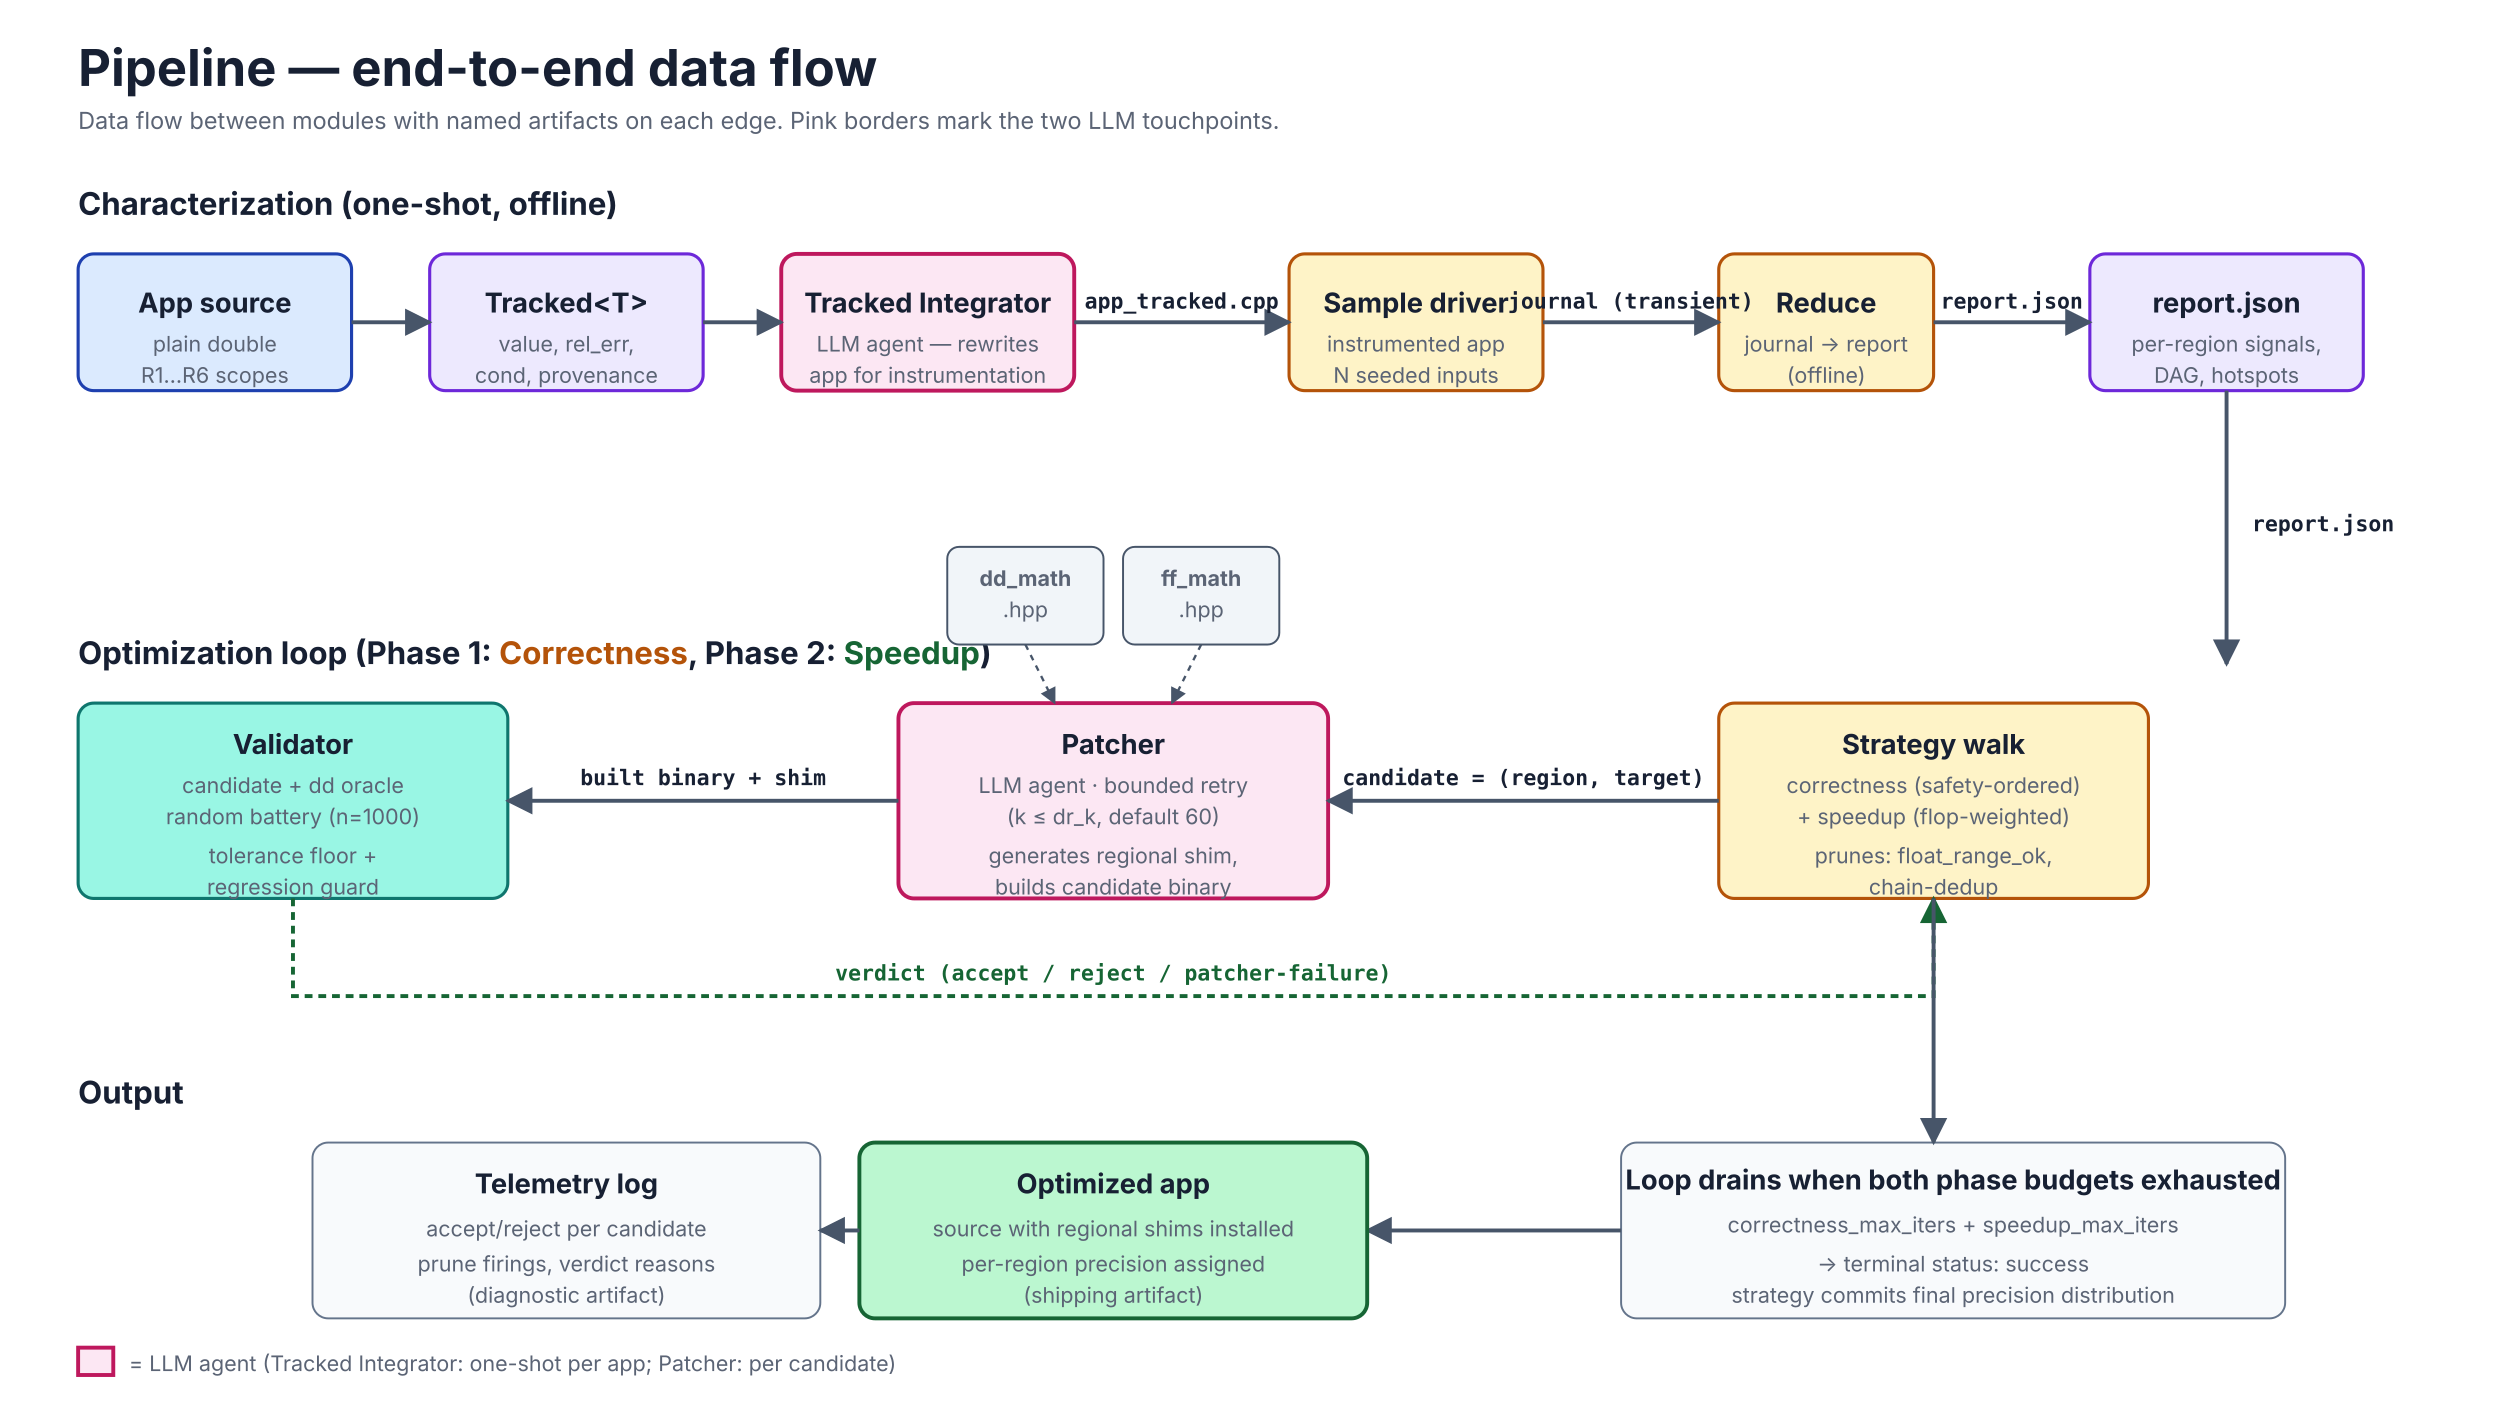
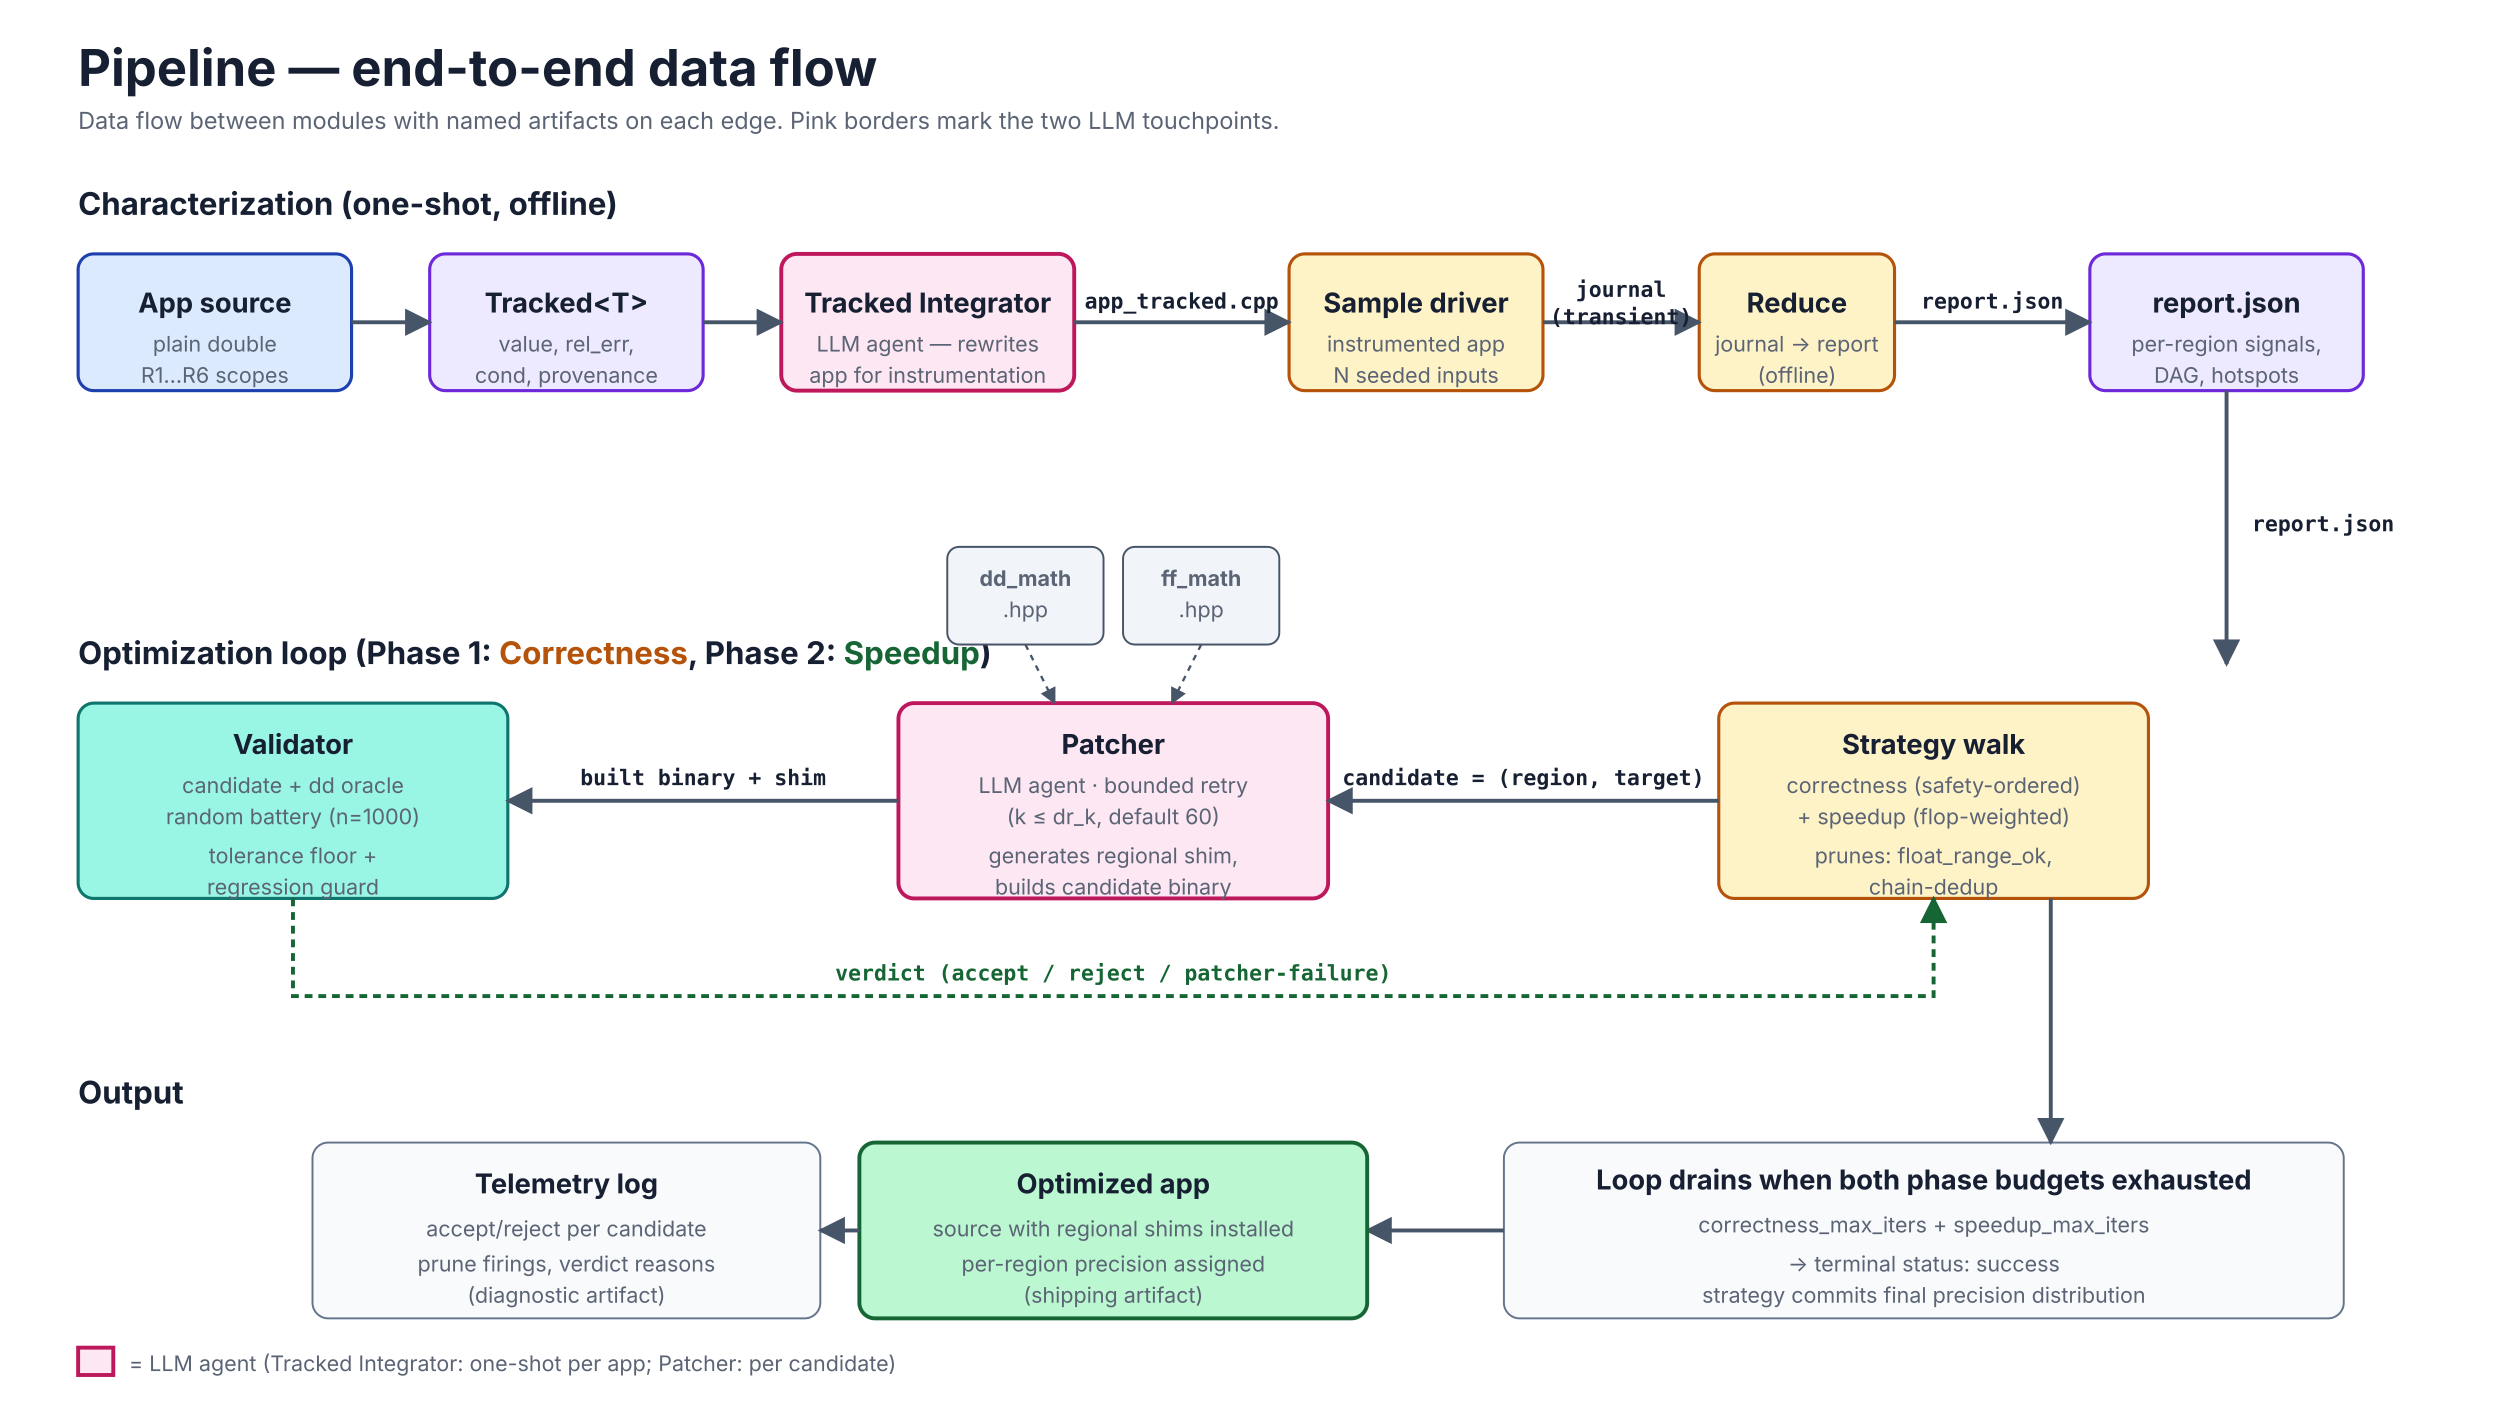
<svg xmlns="http://www.w3.org/2000/svg" viewBox="0 0 1280 720" font-family="ui-sans-serif, system-ui, -apple-system, sans-serif">
  <style>
    .title { font-size: 26px; font-weight: 700; fill: #172033; }
    .h { font-size: 16px; font-weight: 650; fill: #172033; }
    .lbl { font-size: 14px; font-weight: 700; fill: #172033; }
    .sub { font-size: 12px; fill: #5b6475; }
    .sub-sm { font-size: 11px; fill: #5b6475; }
    .edge-lbl { font-size: 11px; fill: #172033; font-weight: 600; font-family: ui-monospace, "SF Mono", Menlo, monospace; }
    .box { stroke: #64748b; stroke-width: 1; fill: #f8fafc; }
    .app-box { stroke: #1e40af; stroke-width: 1.6; fill: #dbeafe; }
    .tracked-box { stroke: #6d28d9; stroke-width: 1.6; fill: #ede9fe; }
    .llm-box { stroke: #be185d; stroke-width: 2; fill: #fce7f3; }
    .char-box { stroke: #b45309; stroke-width: 1.6; fill: #fef3c7; }
    .report-box { stroke: #6d28d9; stroke-width: 1.6; fill: #ede9fe; }
    .strat-box { stroke: #b45309; stroke-width: 1.6; fill: #fef3c7; }
    .patcher-box { stroke: #be185d; stroke-width: 2; fill: #fce7f3; }
    .val-box { stroke: #0f766e; stroke-width: 1.6; fill: #99f6e4; }
    .output-box { stroke: #166534; stroke-width: 2; fill: #bbf7d0; }
    .container-box { stroke: #475569; stroke-width: 1; fill: #f1f5f9; }
    .edge { stroke: #475569; stroke-width: 2; fill: none; marker-end: url(#arrow); }
    .edge-back { stroke: #166534; stroke-width: 2; fill: none; marker-end: url(#arrow-green); stroke-dasharray: 4 3; }
  </style>
  <defs>
    <marker id="arrow" viewBox="0 0 10 10" refX="9" refY="5" markerWidth="7" markerHeight="7" orient="auto-start-reverse">
      <path d="M0,0 L10,5 L0,10 z" fill="#475569" />
    </marker>
    <marker id="arrow-green" viewBox="0 0 10 10" refX="9" refY="5" markerWidth="7" markerHeight="7" orient="auto-start-reverse">
      <path d="M0,0 L10,5 L0,10 z" fill="#166534" />
    </marker>
  </defs>
  <text x="40" y="44" class="title">Pipeline — end-to-end data flow</text>
  <text x="40" y="66" class="sub">Data flow between modules with named artifacts on each edge. Pink borders mark the two LLM touchpoints.</text>
  <text x="40" y="110" class="h">Characterization  (one-shot, offline)</text>
  <g transform="translate(40, 130)">
    <rect x="0" y="0" width="140" height="70" rx="8" class="app-box" />
    <text x="70" y="30" text-anchor="middle" class="lbl">App source</text>
    <text x="70" y="50" text-anchor="middle" class="sub-sm">plain double</text>
    <text x="70" y="66" text-anchor="middle" class="sub-sm">R1…R6 scopes</text>
  </g>
  <g transform="translate(220, 130)">
    <rect x="0" y="0" width="140" height="70" rx="8" class="tracked-box" />
    <text x="70" y="30" text-anchor="middle" class="lbl">Tracked&lt;T&gt;</text>
    <text x="70" y="50" text-anchor="middle" class="sub-sm">value, rel_err,</text>
    <text x="70" y="66" text-anchor="middle" class="sub-sm">cond, provenance</text>
  </g>
  <g transform="translate(400, 130)">
    <rect x="0" y="0" width="150" height="70" rx="8" class="llm-box" />
    <text x="75" y="30" text-anchor="middle" class="lbl">Tracked Integrator</text>
    <text x="75" y="50" text-anchor="middle" class="sub-sm">LLM agent — rewrites</text>
    <text x="75" y="66" text-anchor="middle" class="sub-sm">app for instrumentation</text>
  </g>
  <g transform="translate(660, 130)">
    <rect x="0" y="0" width="130" height="70" rx="8" class="char-box" />
    <text x="65" y="30" text-anchor="middle" class="lbl">Sample driver</text>
    <text x="65" y="50" text-anchor="middle" class="sub-sm">instrumented app</text>
    <text x="65" y="66" text-anchor="middle" class="sub-sm">N seeded inputs</text>
  </g>
-   <g transform="translate(880, 130)">
-     <rect x="0" y="0" width="110" height="70" rx="8" class="char-box" />
-     <text x="55" y="30" text-anchor="middle" class="lbl">Reduce</text>
-     <text x="55" y="50" text-anchor="middle" class="sub-sm">journal → report</text>
-     <text x="55" y="66" text-anchor="middle" class="sub-sm">(offline)</text>
+   <g transform="translate(870, 130)">
+     <rect x="0" y="0" width="100" height="70" rx="8" class="char-box" />
+     <text x="50" y="30" text-anchor="middle" class="lbl">Reduce</text>
+     <text x="50" y="50" text-anchor="middle" class="sub-sm">journal → report</text>
+     <text x="50" y="66" text-anchor="middle" class="sub-sm">(offline)</text>
  </g>
  <g transform="translate(1070, 130)">
    <rect x="0" y="0" width="140" height="70" rx="8" class="report-box" />
    <text x="70" y="30" text-anchor="middle" class="lbl">report.json</text>
    <text x="70" y="50" text-anchor="middle" class="sub-sm">per-region signals,</text>
    <text x="70" y="66" text-anchor="middle" class="sub-sm">DAG, hotspots</text>
  </g>
  <path d="M180 165 L 220 165" class="edge" />
  <path d="M360 165 L 400 165" class="edge" />
  <path d="M550 165 L 660 165" class="edge" />
  <text x="605" y="158" text-anchor="middle" class="edge-lbl">app_tracked.cpp</text>
-   <path d="M790 165 L 880 165" class="edge" />
-   <text x="835" y="158" text-anchor="middle" class="edge-lbl">journal (transient)</text>
-   <path d="M990 165 L 1070 165" class="edge" />
-   <text x="1030" y="158" text-anchor="middle" class="edge-lbl">report.json</text>
+   <path d="M790 165 L 870 165" class="edge" />
+   <text x="830" y="152" text-anchor="middle" class="edge-lbl">journal</text>
+   <text x="830" y="166" text-anchor="middle" class="edge-lbl">(transient)</text>
+   <path d="M970 165 L 1070 165" class="edge" />
+   <text x="1020" y="158" text-anchor="middle" class="edge-lbl">report.json</text>
  <path d="M1140 200 L 1140 340" class="edge" />
  <text x="1153" y="272" class="edge-lbl">report.json</text>
  <text x="40" y="340" class="h">Optimization loop  (Phase 1: <tspan style="fill:#b45309">Correctness</tspan>,  Phase 2: <tspan style="fill:#166534">Speedup</tspan>)</text>
  <g transform="translate(880, 360)">
    <rect x="0" y="0" width="220" height="100" rx="8" class="strat-box" />
    <text x="110" y="26" text-anchor="middle" class="lbl">Strategy walk</text>
    <text x="110" y="46" text-anchor="middle" class="sub-sm">correctness (safety-ordered)</text>
    <text x="110" y="62" text-anchor="middle" class="sub-sm">+ speedup (flop-weighted)</text>
    <text x="110" y="82" text-anchor="middle" class="sub-sm">prunes: float_range_ok,</text>
    <text x="110" y="98" text-anchor="middle" class="sub-sm">chain-dedup</text>
  </g>
  <g transform="translate(460, 360)">
    <rect x="0" y="0" width="220" height="100" rx="8" class="patcher-box" />
    <text x="110" y="26" text-anchor="middle" class="lbl">Patcher</text>
    <text x="110" y="46" text-anchor="middle" class="sub-sm">LLM agent  ·  bounded retry</text>
    <text x="110" y="62" text-anchor="middle" class="sub-sm">(k ≤ dr_k, default 60)</text>
    <text x="110" y="82" text-anchor="middle" class="sub-sm">generates regional shim,</text>
    <text x="110" y="98" text-anchor="middle" class="sub-sm">builds candidate binary</text>
  </g>
  <g transform="translate(485, 280)">
    <rect x="0" y="0" width="80" height="50" rx="6" class="container-box" />
    <text x="40" y="20" text-anchor="middle" class="sub-sm" font-weight="700">dd_math</text>
    <text x="40" y="36" text-anchor="middle" class="sub-sm">.hpp</text>
  </g>
  <g transform="translate(575, 280)">
    <rect x="0" y="0" width="80" height="50" rx="6" class="container-box" />
    <text x="40" y="20" text-anchor="middle" class="sub-sm" font-weight="700">ff_math</text>
    <text x="40" y="36" text-anchor="middle" class="sub-sm">.hpp</text>
  </g>
  <path d="M525 330 L 540 360" stroke="#475569" stroke-width="1.2" stroke-dasharray="3 3" fill="none" marker-end="url(#arrow)" />
  <path d="M615 330 L 600 360" stroke="#475569" stroke-width="1.2" stroke-dasharray="3 3" fill="none" marker-end="url(#arrow)" />
  <g transform="translate(40, 360)">
    <rect x="0" y="0" width="220" height="100" rx="8" class="val-box" />
    <text x="110" y="26" text-anchor="middle" class="lbl">Validator</text>
    <text x="110" y="46" text-anchor="middle" class="sub-sm">candidate + dd oracle</text>
    <text x="110" y="62" text-anchor="middle" class="sub-sm">random battery (n=1000)</text>
    <text x="110" y="82" text-anchor="middle" class="sub-sm">tolerance floor +</text>
    <text x="110" y="98" text-anchor="middle" class="sub-sm">regression guard</text>
  </g>
  <path d="M880 410 L 680 410" class="edge" />
  <text x="780" y="402" text-anchor="middle" class="edge-lbl">candidate = (region, target)</text>
  <path d="M460 410 L 260 410" class="edge" />
  <text x="360" y="402" text-anchor="middle" class="edge-lbl">built binary + shim</text>
  <path d="M150 460 L 150 510 L 990 510 L 990 460" class="edge-back" />
  <text x="570" y="502" text-anchor="middle" class="edge-lbl" style="fill:#166534">verdict (accept / reject / patcher-failure)</text>
  <text x="40" y="565" class="h">Output</text>
-   <g transform="translate(830, 585)">
-     <rect x="0" y="0" width="340" height="90" rx="8" class="box" />
-     <text x="170" y="24" text-anchor="middle" class="lbl">Loop drains when both phase budgets exhausted</text>
-     <text x="170" y="46" text-anchor="middle" class="sub-sm">correctness_max_iters + speedup_max_iters</text>
-     <text x="170" y="66" text-anchor="middle" class="sub-sm">→ terminal status: success</text>
-     <text x="170" y="82" text-anchor="middle" class="sub-sm">strategy commits final precision distribution</text>
+   <g transform="translate(770, 585)">
+     <rect x="0" y="0" width="430" height="90" rx="8" class="box" />
+     <text x="215" y="24" text-anchor="middle" class="lbl">Loop drains when both phase budgets exhausted</text>
+     <text x="215" y="46" text-anchor="middle" class="sub-sm">correctness_max_iters + speedup_max_iters</text>
+     <text x="215" y="66" text-anchor="middle" class="sub-sm">→ terminal status: success</text>
+     <text x="215" y="82" text-anchor="middle" class="sub-sm">strategy commits final precision distribution</text>
  </g>
-   <path d="M990 460 L 990 585" class="edge" />
-   <path d="M830 630 L 700 630" class="edge" />
+   <path d="M1050 460 L 1050 585" class="edge" />
+   <path d="M770 630 L 700 630" class="edge" />
  <g transform="translate(440, 585)">
    <rect x="0" y="0" width="260" height="90" rx="8" class="output-box" />
    <text x="130" y="26" text-anchor="middle" class="lbl">Optimized app</text>
    <text x="130" y="48" text-anchor="middle" class="sub-sm">source with regional shims installed</text>
    <text x="130" y="66" text-anchor="middle" class="sub-sm">per-region precision assigned</text>
    <text x="130" y="82" text-anchor="middle" class="sub-sm">(shipping artifact)</text>
  </g>
  <g transform="translate(160, 585)">
    <rect x="0" y="0" width="260" height="90" rx="8" class="box" />
    <text x="130" y="26" text-anchor="middle" class="lbl">Telemetry log</text>
    <text x="130" y="48" text-anchor="middle" class="sub-sm">accept/reject per candidate</text>
    <text x="130" y="66" text-anchor="middle" class="sub-sm">prune firings, verdict reasons</text>
    <text x="130" y="82" text-anchor="middle" class="sub-sm">(diagnostic artifact)</text>
  </g>
  <path d="M440 630 L 420 630" class="edge" />
  <g transform="translate(40, 690)">
    <rect x="0" y="0" width="18" height="14" class="llm-box" />
    <text x="26" y="12" class="sub-sm">= LLM agent  (Tracked Integrator: one-shot per app; Patcher: per candidate)</text>
  </g>
</svg>
